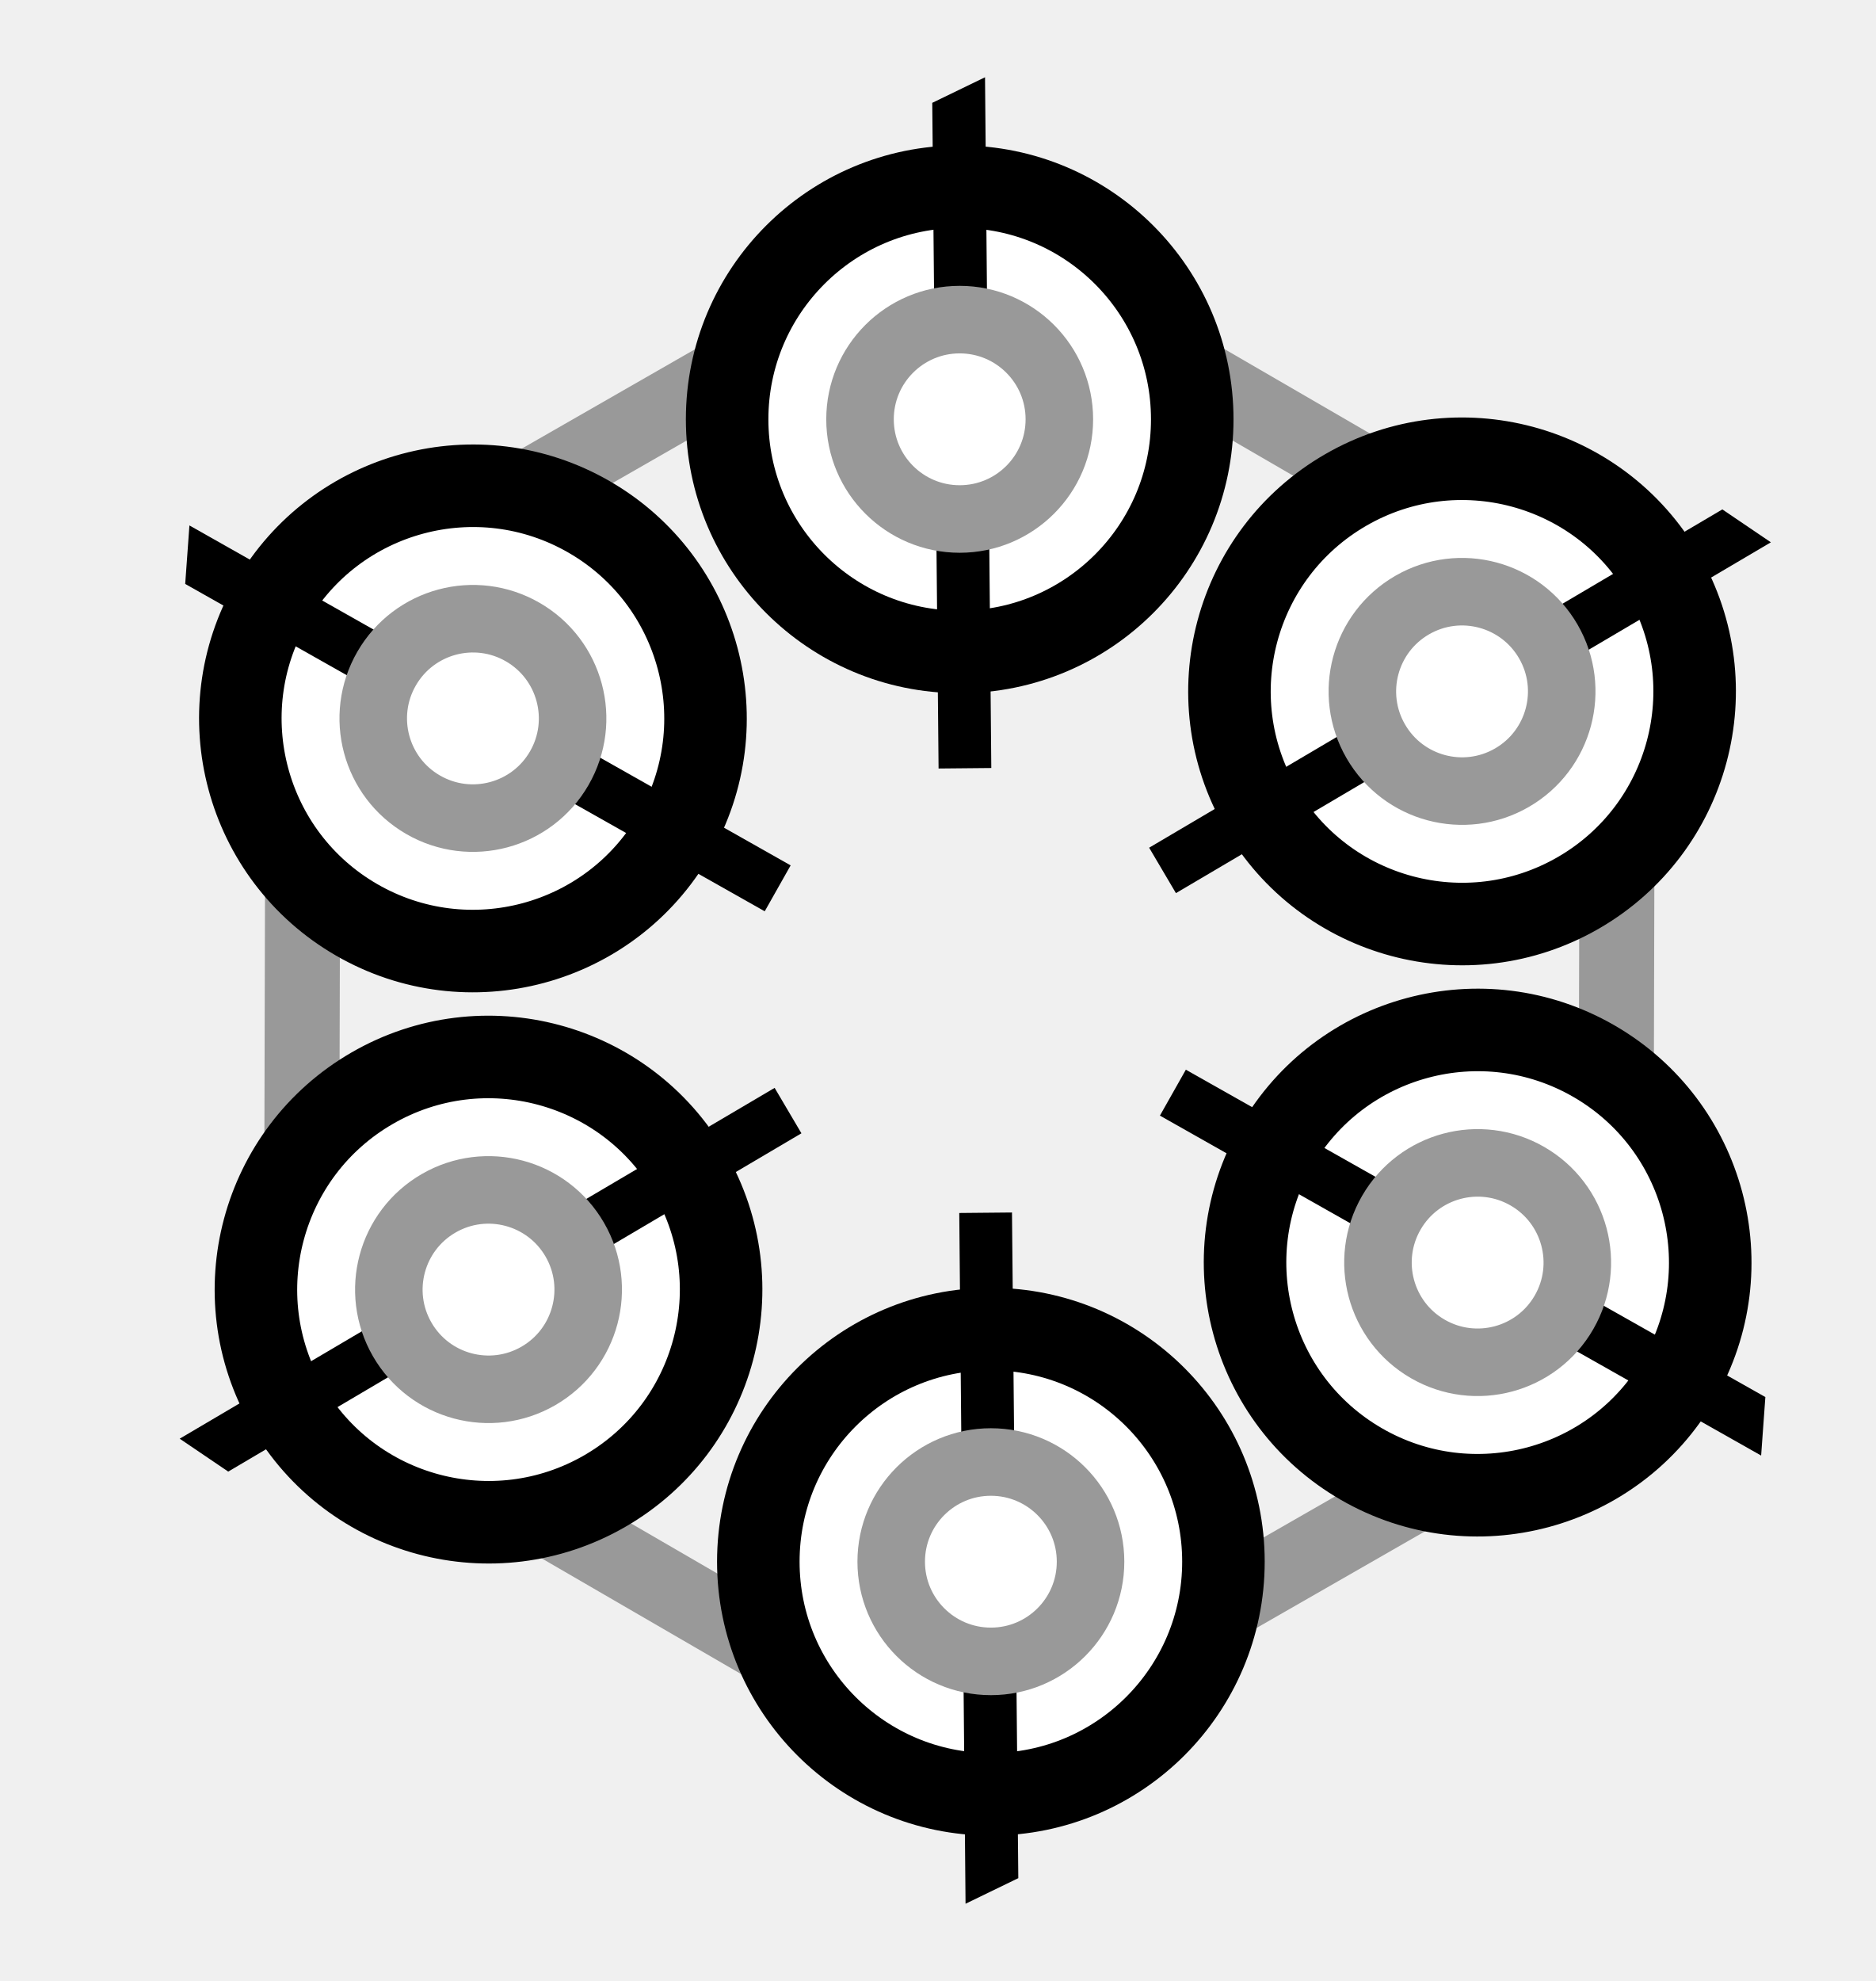
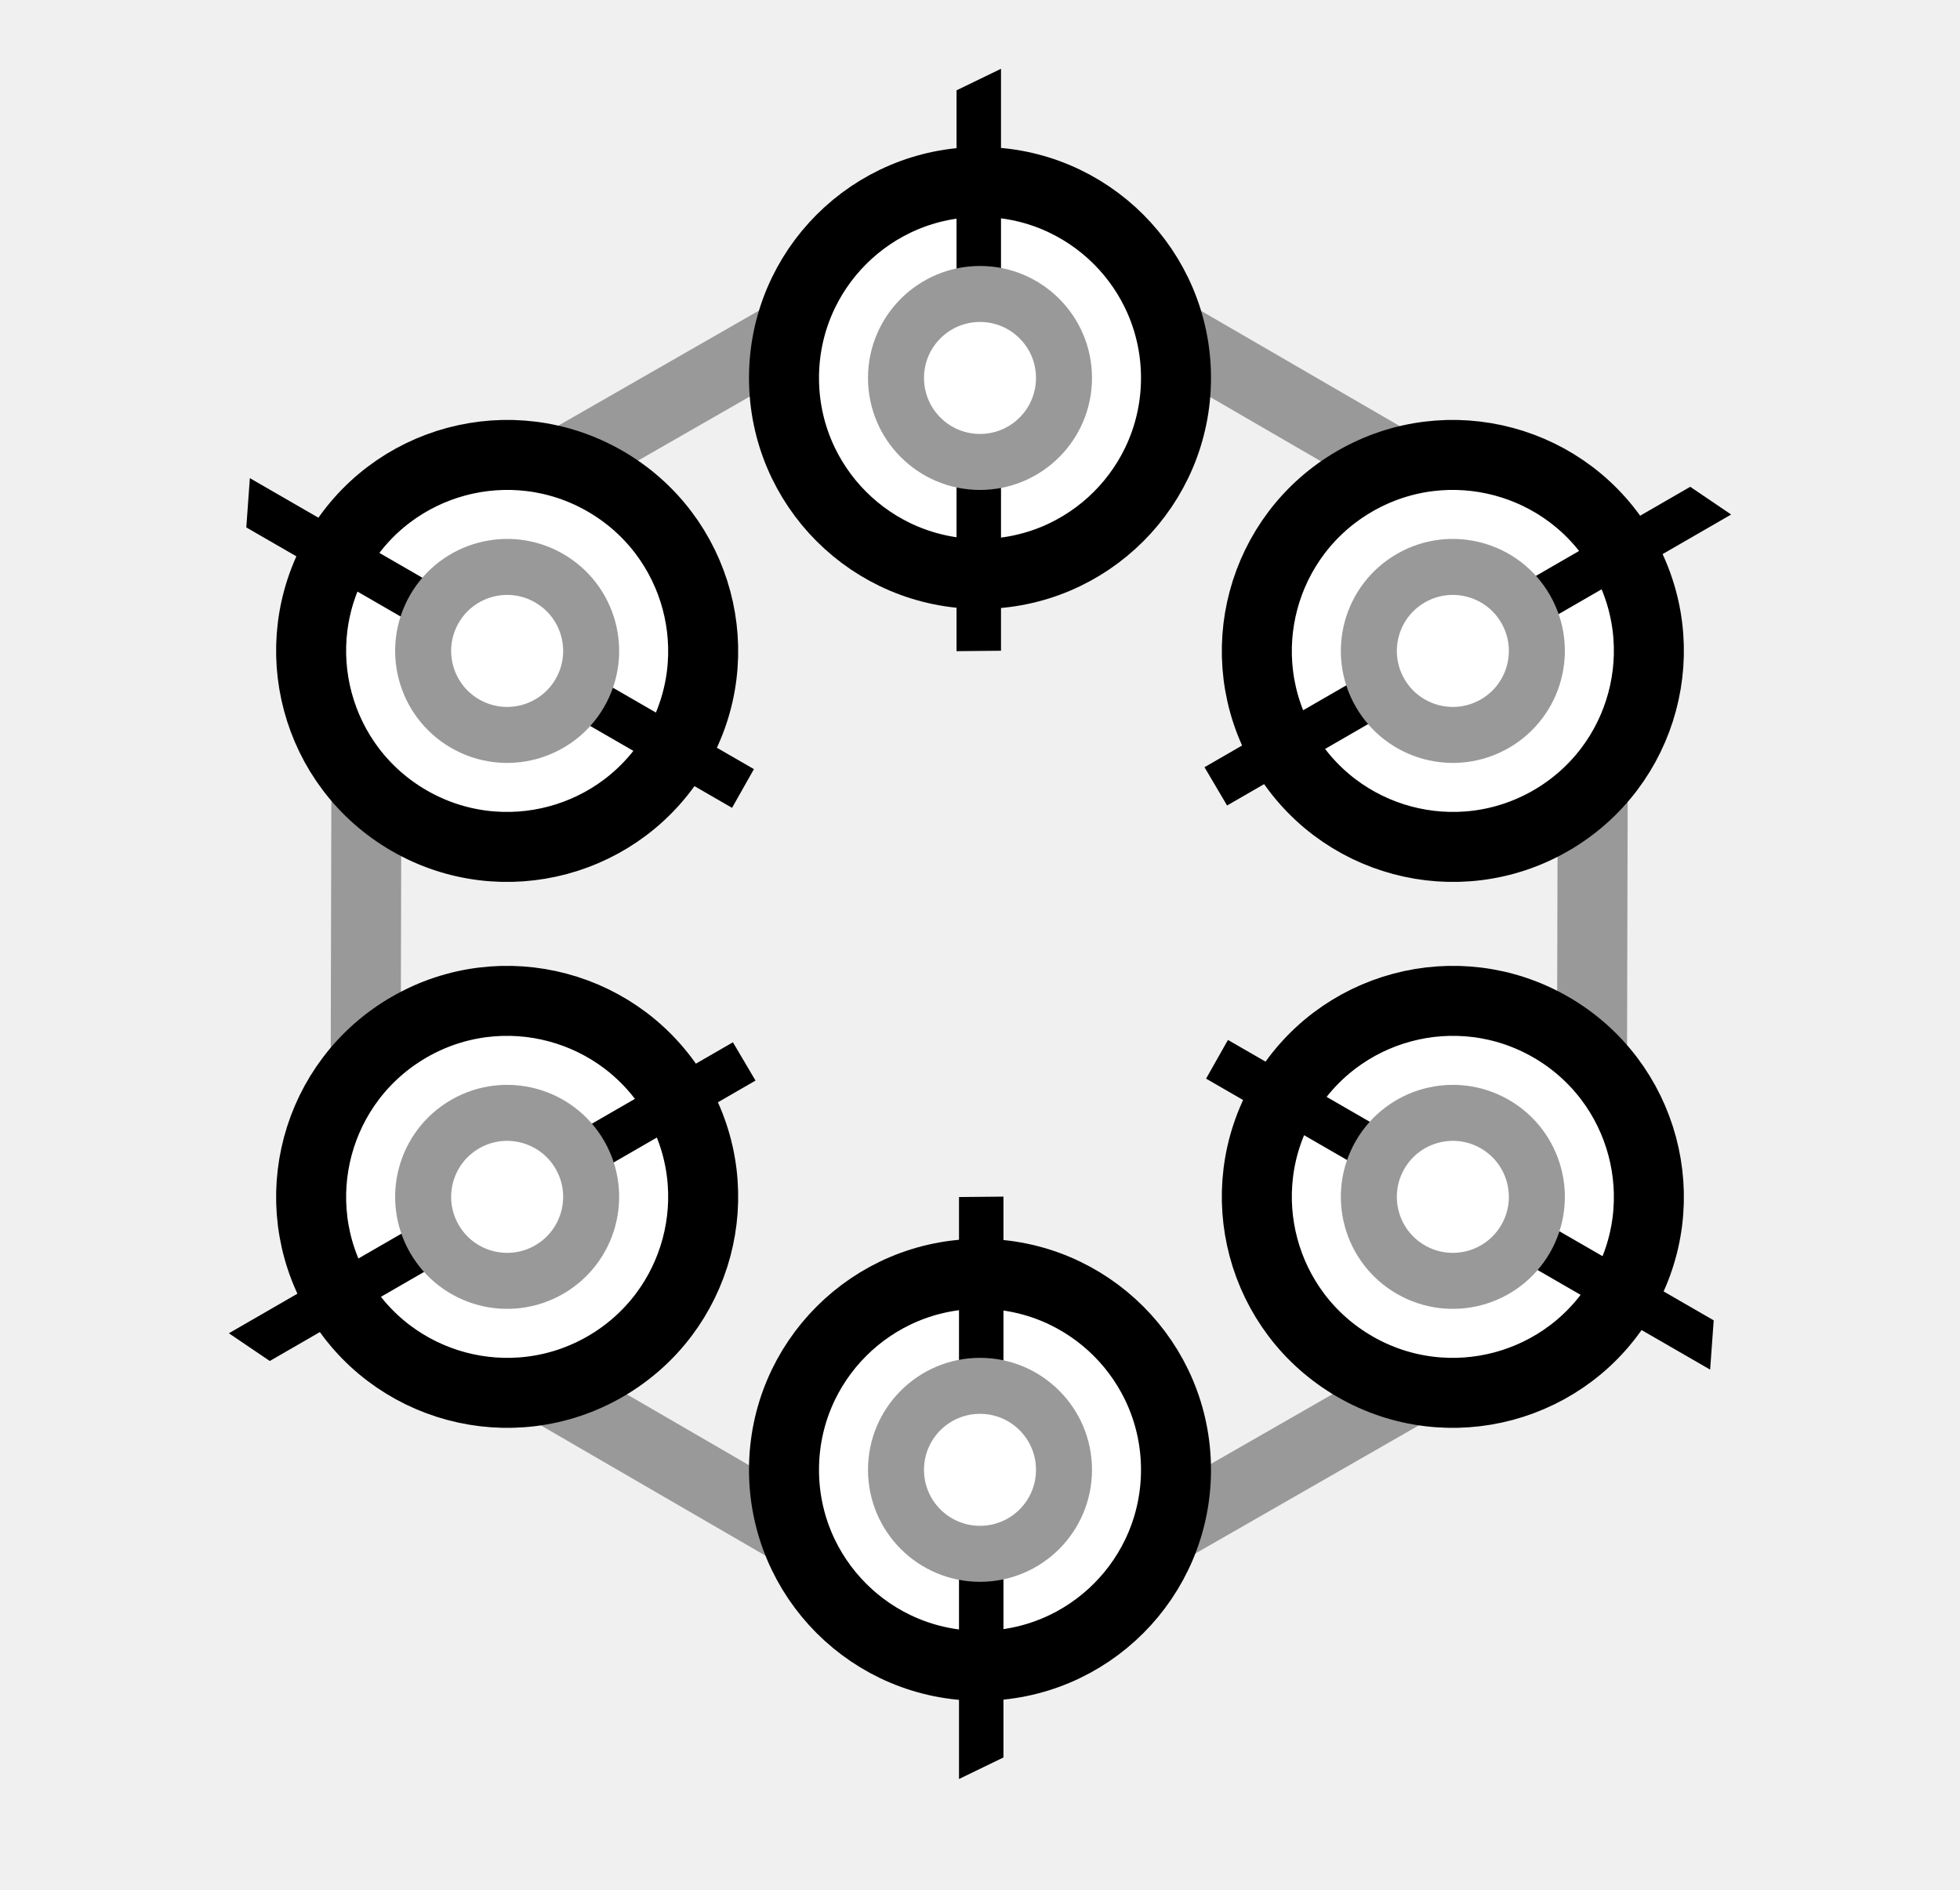
- <svg xmlns="http://www.w3.org/2000/svg" viewBox="0.3 0 6.25 6.6">
-   <defs id="defs25" />
-   <g transform="matrix(0.05 0 0 0.05 0 0)" id="g19">
-     <path d="M113.676 91.87l-43.86 25.155-43.734-25.37.125-50.525 43.86-25.155 43.734 25.37z" fill="none" stroke="#a7a7a7" stroke-width="5" id="path2" style="stroke:#999999;stroke-opacity:1" />
-     <g transform="matrix(.553554 .958784 -.958784 .553554 93.10528 -39.36672)" id="A">
-       <circle cx="71.5" cy="30.5" r="14" id="circle4" style="fill:#ffffff;stroke:#000000;stroke-width:4.968;stroke-miterlimit:4;stroke-dasharray:none" />
-       <path d="M73.025 9.913l-3.176 1.54.38 40.064 3.174-.03z" dominant-baseline="auto" fill-rule="evenodd" id="path6" />
-       <circle cx="71.5" cy="30.5" r="6" id="circle8" style="fill:#ffffff;stroke:#999999;stroke-width:4.065;stroke-miterlimit:4;stroke-dasharray:none;stroke-opacity:1" />
-     </g>
-     <use transform="rotate(60 71 66)" id="B" href="#A" />
-     <use transform="rotate(60 71 66)" id="C" href="#B" />
-     <use transform="rotate(60 71 66)" id="D" href="#C" />
-     <use transform="rotate(60 71 66)" id="E" href="#D" />
-     <use transform="scale(0)" href="#E" id="use15" />
-     <use transform="rotate(300 71 66)" href="#A" id="use17" />
+ <svg xmlns="http://www.w3.org/2000/svg" viewBox="0 0 140 135">
+   <path d="M113.676 91.87l-43.86 25.155-43.734-25.37.125-50.525 43.86-25.155 43.734 25.37z" fill="none" stroke-width="5" stroke="#999999" />
+   <g id="erowid-A">
+     <circle cx="70" cy="27" r="14" fill="#ffffff" stroke="#000000" stroke-width="5" />
+     <path d="m 71.5,4.913 -3.176,1.54 v 40.064 l 3.176,-0.03 z" />
+     <circle cx="70" cy="27" r="6" fill="#ffffff" stroke="#999999" stroke-width="4" />
  </g>
+   <use transform="rotate( 60 70 66)" href="#erowid-A" />
+   <use transform="rotate(120 70 66)" href="#erowid-A" />
+   <use transform="rotate(180 70 66)" href="#erowid-A" />
+   <use transform="rotate(240 70 66)" href="#erowid-A" />
+   <use transform="rotate(300 70 66)" href="#erowid-A" />
</svg>
